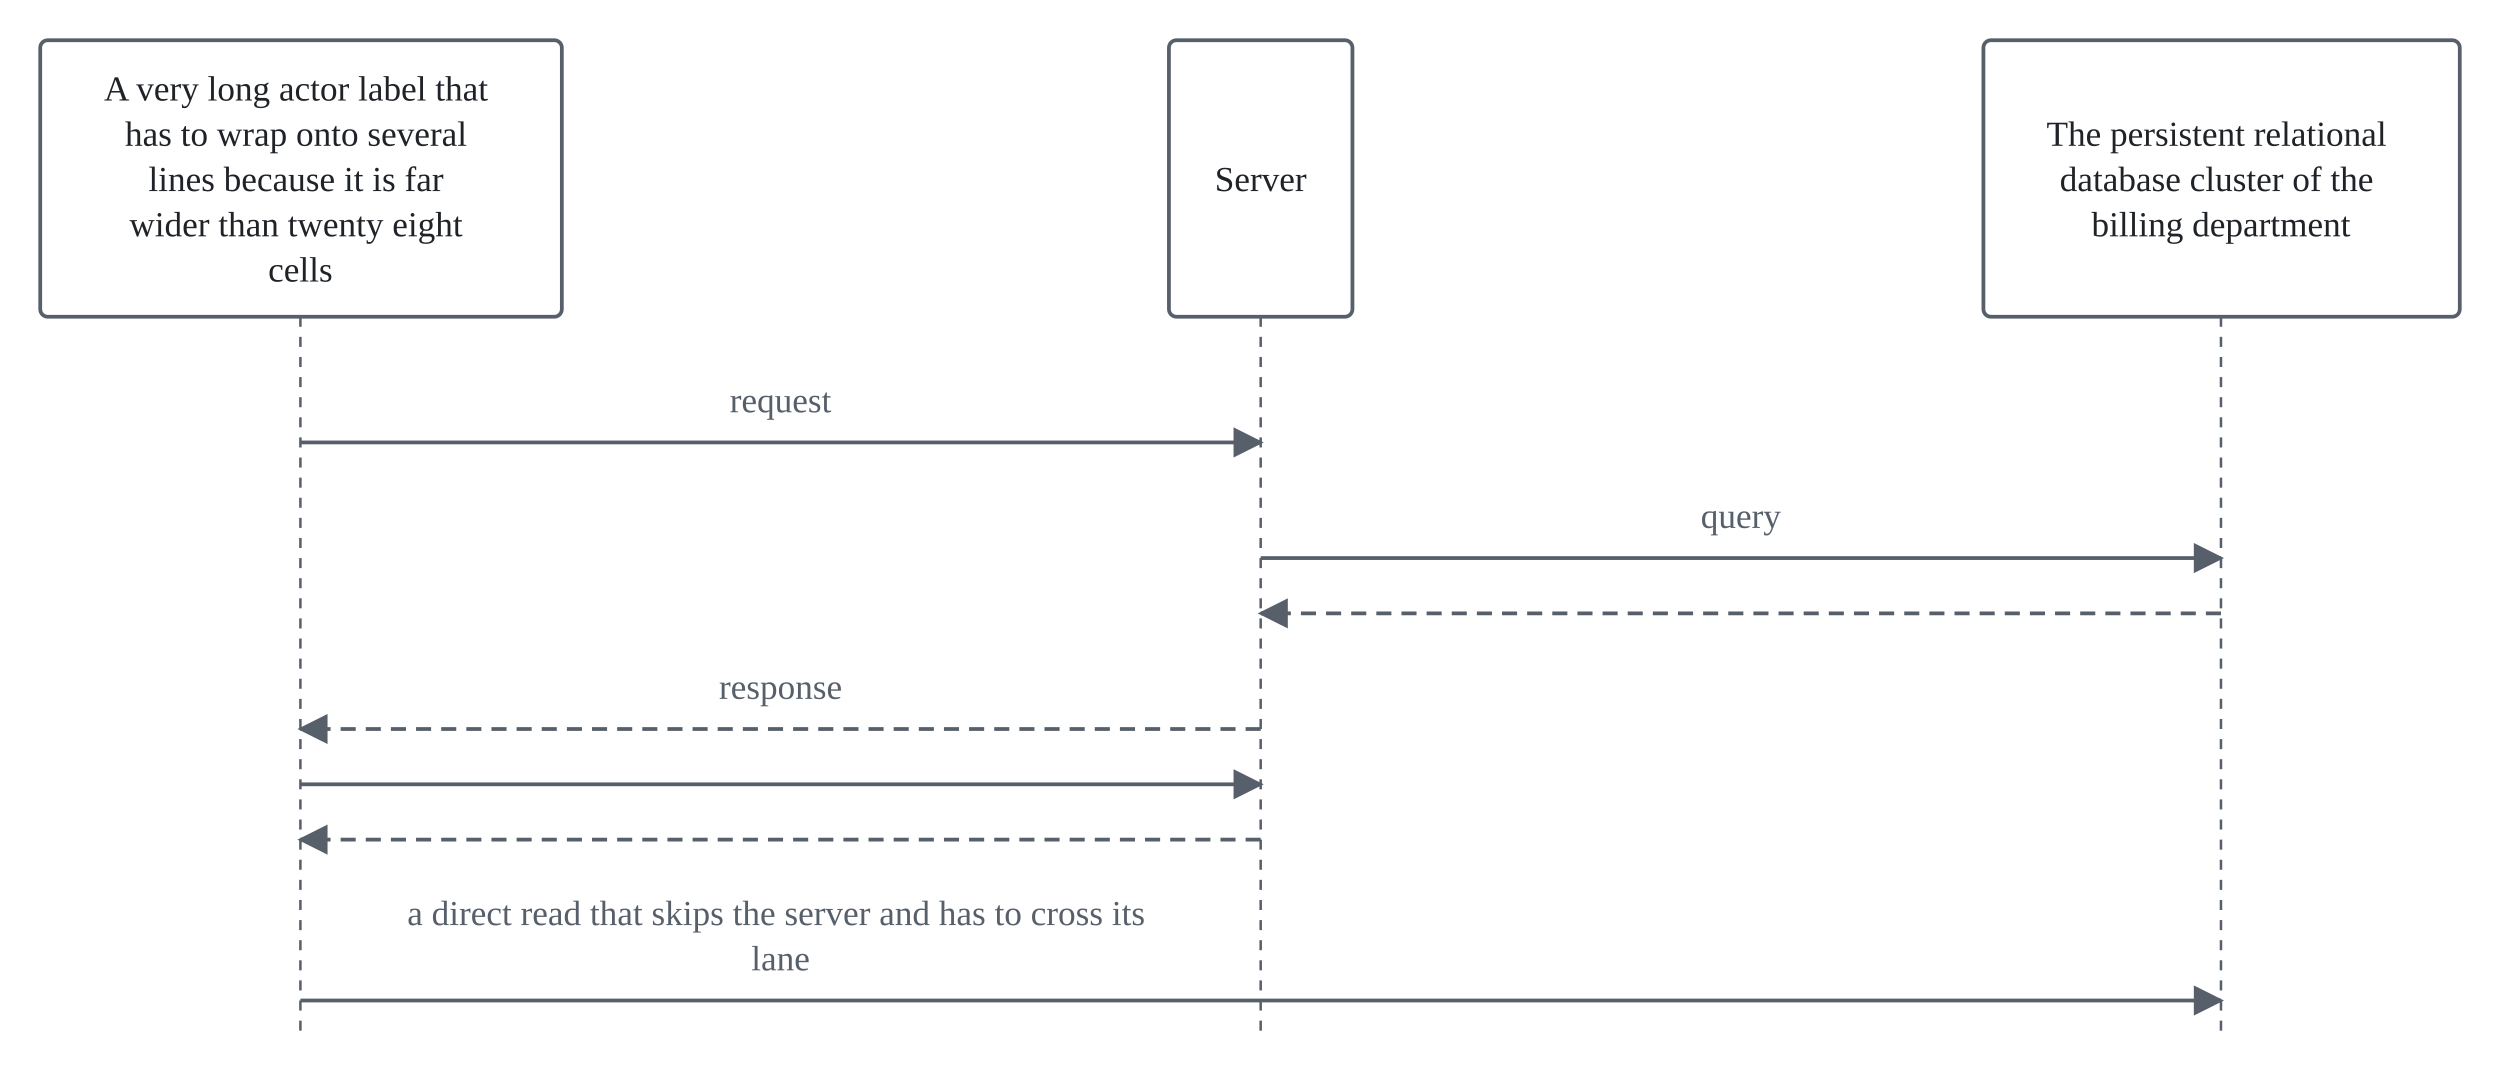
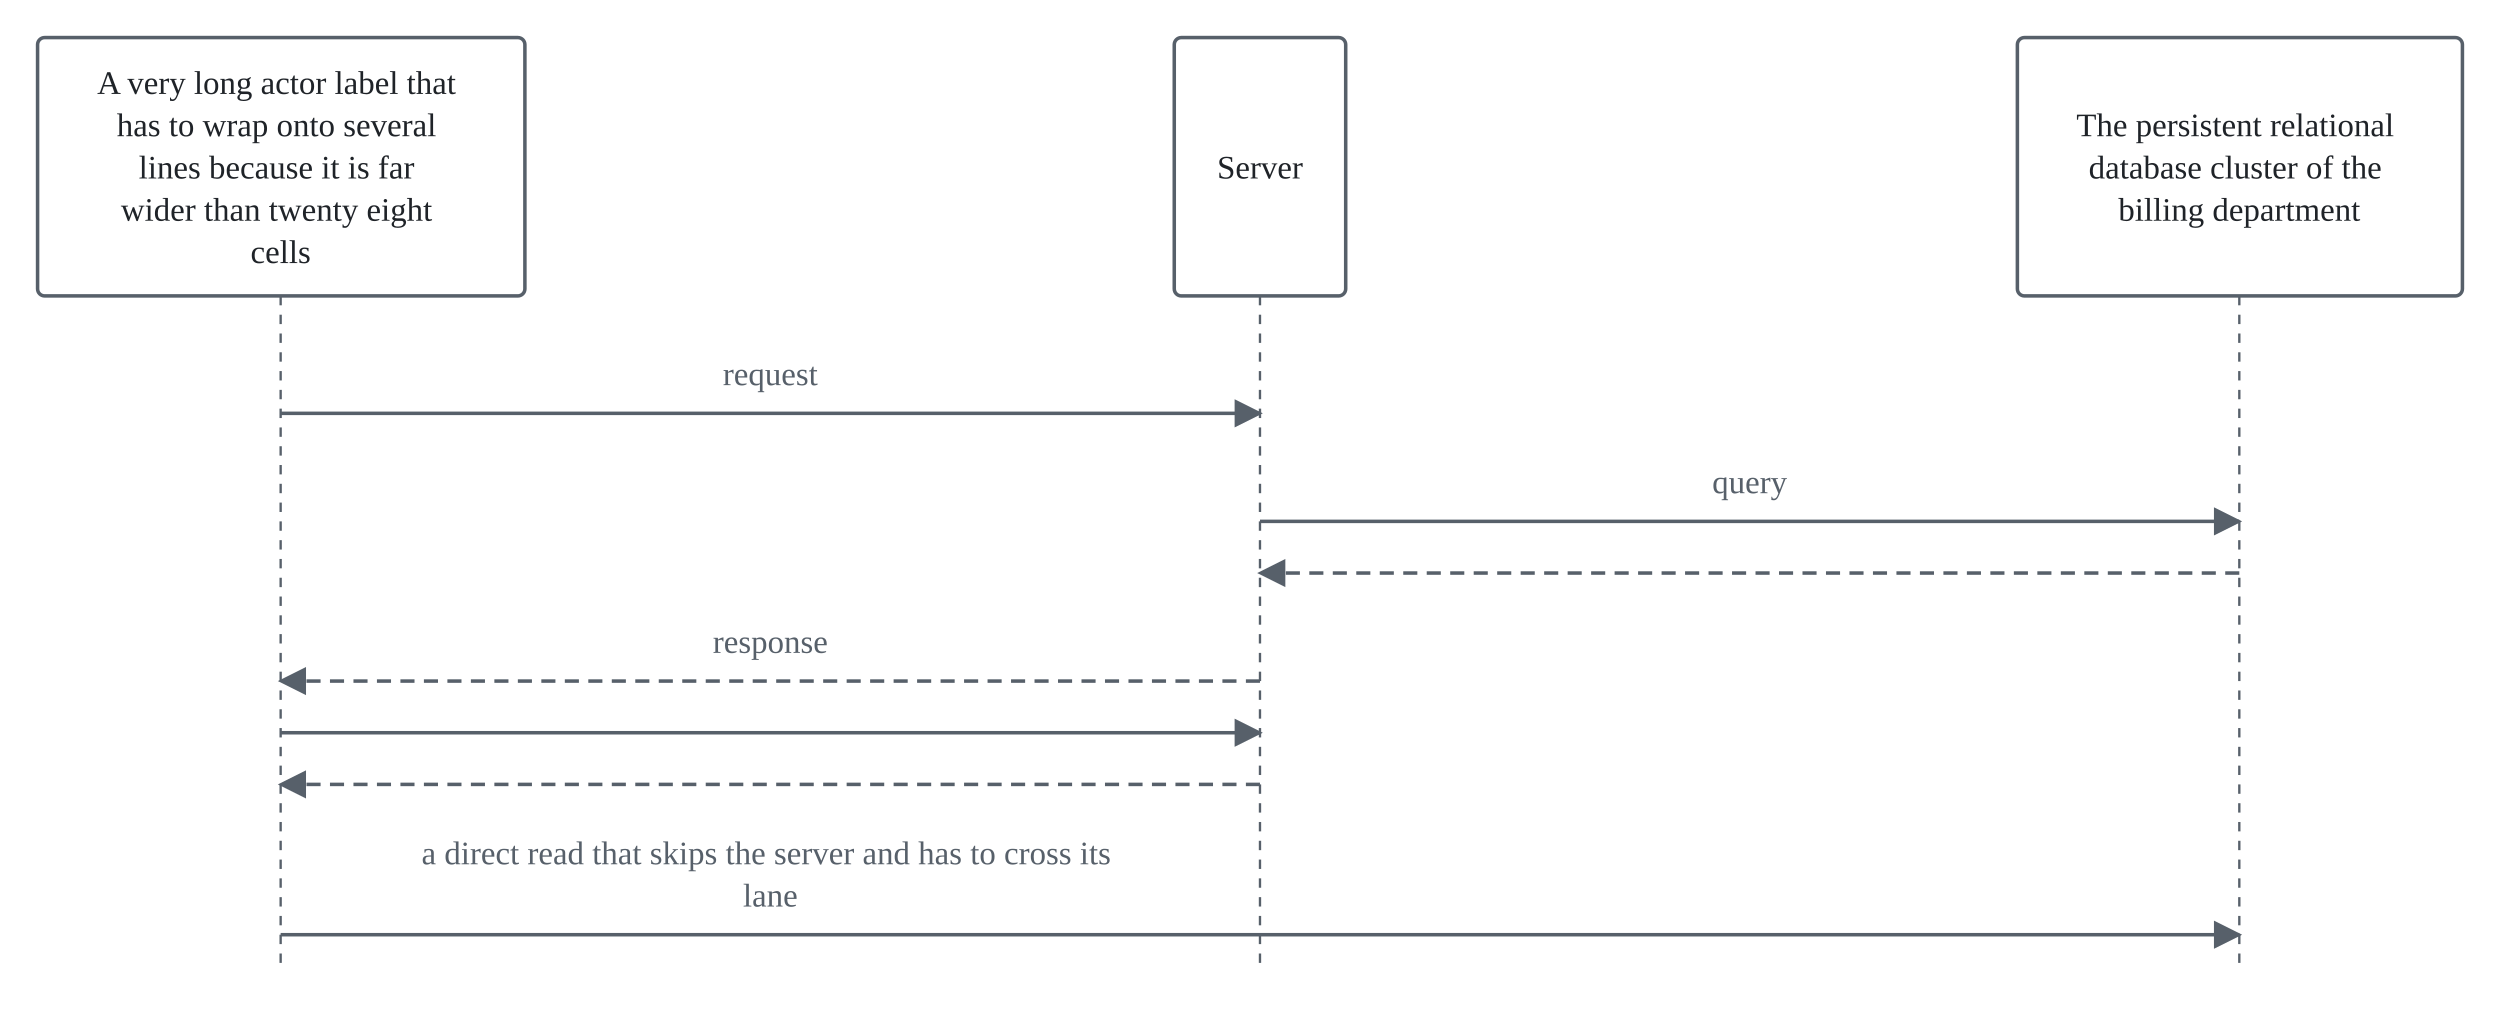
- <svg xmlns="http://www.w3.org/2000/svg" viewBox="0 0 994.5 430" role="img" aria-labelledby="vd-title vd-desc" class="vd-diagram" style="font-family:var(--vd-font,system-ui,sans-serif);font-size:14px">
+ <svg xmlns="http://www.w3.org/2000/svg" viewBox="0 0 1064.5 430" role="img" aria-labelledby="vd-title vd-desc" class="vd-diagram" style="font-family:var(--vd-font,system-ui,sans-serif);font-size:14px">
  <defs>
    <marker id="vd-arrow" viewBox="0 0 10 10" refX="9" refY="5" markerWidth="8" markerHeight="8" orient="auto">
      <path d="M0 0L10 5L0 10z" style="fill:var(--vd-edge,#57606a)" />
    </marker>
  </defs>
  <g class="vd-lifelines" style="fill:none;stroke:var(--vd-edge,#57606a);stroke-width:1;stroke-dasharray:4 4">
    <path class="vd-lifeline" d="M119.5 126L119.5 414" />
-     <path class="vd-lifeline" d="M501.5 126L501.5 414" />
-     <path class="vd-lifeline" d="M883.5 126L883.5 414" />
+     <path class="vd-lifeline" d="M536.5 126L536.5 414" />
+     <path class="vd-lifeline" d="M953.5 126L953.5 414" />
  </g>
  <g class="vd-nodes">
    <g class="vd-node">
      <rect class="vd-node-shape" x="16" y="16" width="207.5" height="110" rx="3" style="fill:var(--vd-node-fill,#fff);stroke:var(--vd-node-stroke,#57606a);stroke-width:1.5" />
      <text class="vd-label" x="119.5" y="40" text-anchor="middle" style="fill:var(--vd-text,#1f2328);stroke:none">
        <tspan x="119.5" dy="0">A very long actor label that</tspan>
        <tspan x="119.5" dy="18">has to wrap onto several</tspan>
        <tspan x="119.5" dy="18">lines because it is far</tspan>
        <tspan x="119.5" dy="18">wider than twenty eight</tspan>
        <tspan x="119.5" dy="18">cells</tspan>
      </text>
    </g>
    <g class="vd-node">
-       <rect class="vd-node-shape" x="465" y="16" width="73" height="110" rx="3" style="fill:var(--vd-node-fill,#fff);stroke:var(--vd-node-stroke,#57606a);stroke-width:1.5" />
-       <text class="vd-label" x="501.5" y="76" text-anchor="middle" style="fill:var(--vd-text,#1f2328);stroke:none">
-         <tspan x="501.5" dy="0">Server</tspan>
+       <rect class="vd-node-shape" x="500" y="16" width="73" height="110" rx="3" style="fill:var(--vd-node-fill,#fff);stroke:var(--vd-node-stroke,#57606a);stroke-width:1.5" />
+       <text class="vd-label" x="536.5" y="76" text-anchor="middle" style="fill:var(--vd-text,#1f2328);stroke:none">
+         <tspan x="536.5" dy="0">Server</tspan>
      </text>
    </g>
    <g class="vd-node">
-       <rect class="vd-node-shape" x="789" y="16" width="189.5" height="110" rx="3" style="fill:var(--vd-node-fill,#fff);stroke:var(--vd-node-stroke,#57606a);stroke-width:1.5" />
-       <text class="vd-label" x="883.5" y="58" text-anchor="middle" style="fill:var(--vd-text,#1f2328);stroke:none">
-         <tspan x="883.5" dy="0">The persistent relational</tspan>
-         <tspan x="883.5" dy="18">database cluster of the</tspan>
-         <tspan x="883.5" dy="18">billing department</tspan>
+       <rect class="vd-node-shape" x="859" y="16" width="189.5" height="110" rx="3" style="fill:var(--vd-node-fill,#fff);stroke:var(--vd-node-stroke,#57606a);stroke-width:1.5" />
+       <text class="vd-label" x="953.5" y="58" text-anchor="middle" style="fill:var(--vd-text,#1f2328);stroke:none">
+         <tspan x="953.5" dy="0">The persistent relational</tspan>
+         <tspan x="953.5" dy="18">database cluster of the</tspan>
+         <tspan x="953.5" dy="18">billing department</tspan>
      </text>
    </g>
  </g>
  <g class="vd-edges" style="fill:none;stroke:var(--vd-edge,#57606a);stroke-width:1.5">
-     <path class="vd-edge" d="M119.5 176L501.5 176" marker-end="url(#vd-arrow)" />
-     <path class="vd-edge" d="M501.5 222L883.5 222" marker-end="url(#vd-arrow)" />
-     <path class="vd-edge" d="M883.5 244L501.5 244" marker-end="url(#vd-arrow)" style="stroke-dasharray:6 4" />
-     <path class="vd-edge" d="M501.5 290L119.5 290" marker-end="url(#vd-arrow)" style="stroke-dasharray:6 4" />
-     <path class="vd-edge" d="M119.5 312L501.5 312" marker-end="url(#vd-arrow)" />
-     <path class="vd-edge" d="M501.5 334L119.5 334" marker-end="url(#vd-arrow)" style="stroke-dasharray:6 4" />
-     <path class="vd-edge" d="M119.5 398L883.5 398" marker-end="url(#vd-arrow)" />
+     <path class="vd-edge" d="M119.5 176L536.5 176" marker-end="url(#vd-arrow)" />
+     <path class="vd-edge" d="M536.5 222L953.5 222" marker-end="url(#vd-arrow)" />
+     <path class="vd-edge" d="M953.5 244L536.5 244" marker-end="url(#vd-arrow)" style="stroke-dasharray:6 4" />
+     <path class="vd-edge" d="M536.5 290L119.5 290" marker-end="url(#vd-arrow)" style="stroke-dasharray:6 4" />
+     <path class="vd-edge" d="M119.5 312L536.5 312" marker-end="url(#vd-arrow)" />
+     <path class="vd-edge" d="M536.5 334L119.5 334" marker-end="url(#vd-arrow)" style="stroke-dasharray:6 4" />
+     <path class="vd-edge" d="M119.5 398L953.5 398" marker-end="url(#vd-arrow)" />
  </g>
  <g class="vd-edge-labels">
-     <rect class="vd-edge-label-bg" x="281.5" y="146" width="58.5" height="26" style="fill:var(--vd-bg,#fff);stroke:none" />
-     <text class="vd-edge-label" x="310.5" y="164" text-anchor="middle" style="fill:var(--vd-muted,#57606a);stroke:none">
-       <tspan x="310.5" dy="0">request</tspan>
+     <rect class="vd-edge-label-bg" x="299" y="146" width="58.5" height="26" style="fill:var(--vd-bg,#fff);stroke:none" />
+     <text class="vd-edge-label" x="328" y="164" text-anchor="middle" style="fill:var(--vd-muted,#57606a);stroke:none">
+       <tspan x="328" dy="0">request</tspan>
    </text>
-     <rect class="vd-edge-label-bg" x="669.5" y="192" width="46" height="26" style="fill:var(--vd-bg,#fff);stroke:none" />
-     <text class="vd-edge-label" x="692.5" y="210" text-anchor="middle" style="fill:var(--vd-muted,#57606a);stroke:none">
-       <tspan x="692.5" dy="0">query</tspan>
+     <rect class="vd-edge-label-bg" x="722" y="192" width="46" height="26" style="fill:var(--vd-bg,#fff);stroke:none" />
+     <text class="vd-edge-label" x="745" y="210" text-anchor="middle" style="fill:var(--vd-muted,#57606a);stroke:none">
+       <tspan x="745" dy="0">query</tspan>
    </text>
-     <rect class="vd-edge-label-bg" x="275.5" y="260" width="70.5" height="26" style="fill:var(--vd-bg,#fff);stroke:none" />
-     <text class="vd-edge-label" x="310.5" y="278" text-anchor="middle" style="fill:var(--vd-muted,#57606a);stroke:none">
-       <tspan x="310.5" dy="0">response</tspan>
+     <rect class="vd-edge-label-bg" x="293" y="260" width="70.5" height="26" style="fill:var(--vd-bg,#fff);stroke:none" />
+     <text class="vd-edge-label" x="328" y="278" text-anchor="middle" style="fill:var(--vd-muted,#57606a);stroke:none">
+       <tspan x="328" dy="0">response</tspan>
    </text>
-     <rect class="vd-edge-label-bg" x="127.5" y="350" width="366" height="44" style="fill:var(--vd-bg,#fff);stroke:none" />
-     <text class="vd-edge-label" x="310.5" y="368" text-anchor="middle" style="fill:var(--vd-muted,#57606a);stroke:none">
-       <tspan x="310.5" dy="0">a direct read that skips the server and has to cross its</tspan>
-       <tspan x="310.5" dy="18">lane</tspan>
+     <rect class="vd-edge-label-bg" x="127.5" y="350" width="401" height="44" style="fill:var(--vd-bg,#fff);stroke:none" />
+     <text class="vd-edge-label" x="328" y="368" text-anchor="middle" style="fill:var(--vd-muted,#57606a);stroke:none">
+       <tspan x="328" dy="0">a direct read that skips the server and has to cross its</tspan>
+       <tspan x="328" dy="18">lane</tspan>
    </text>
  </g>
</svg>
